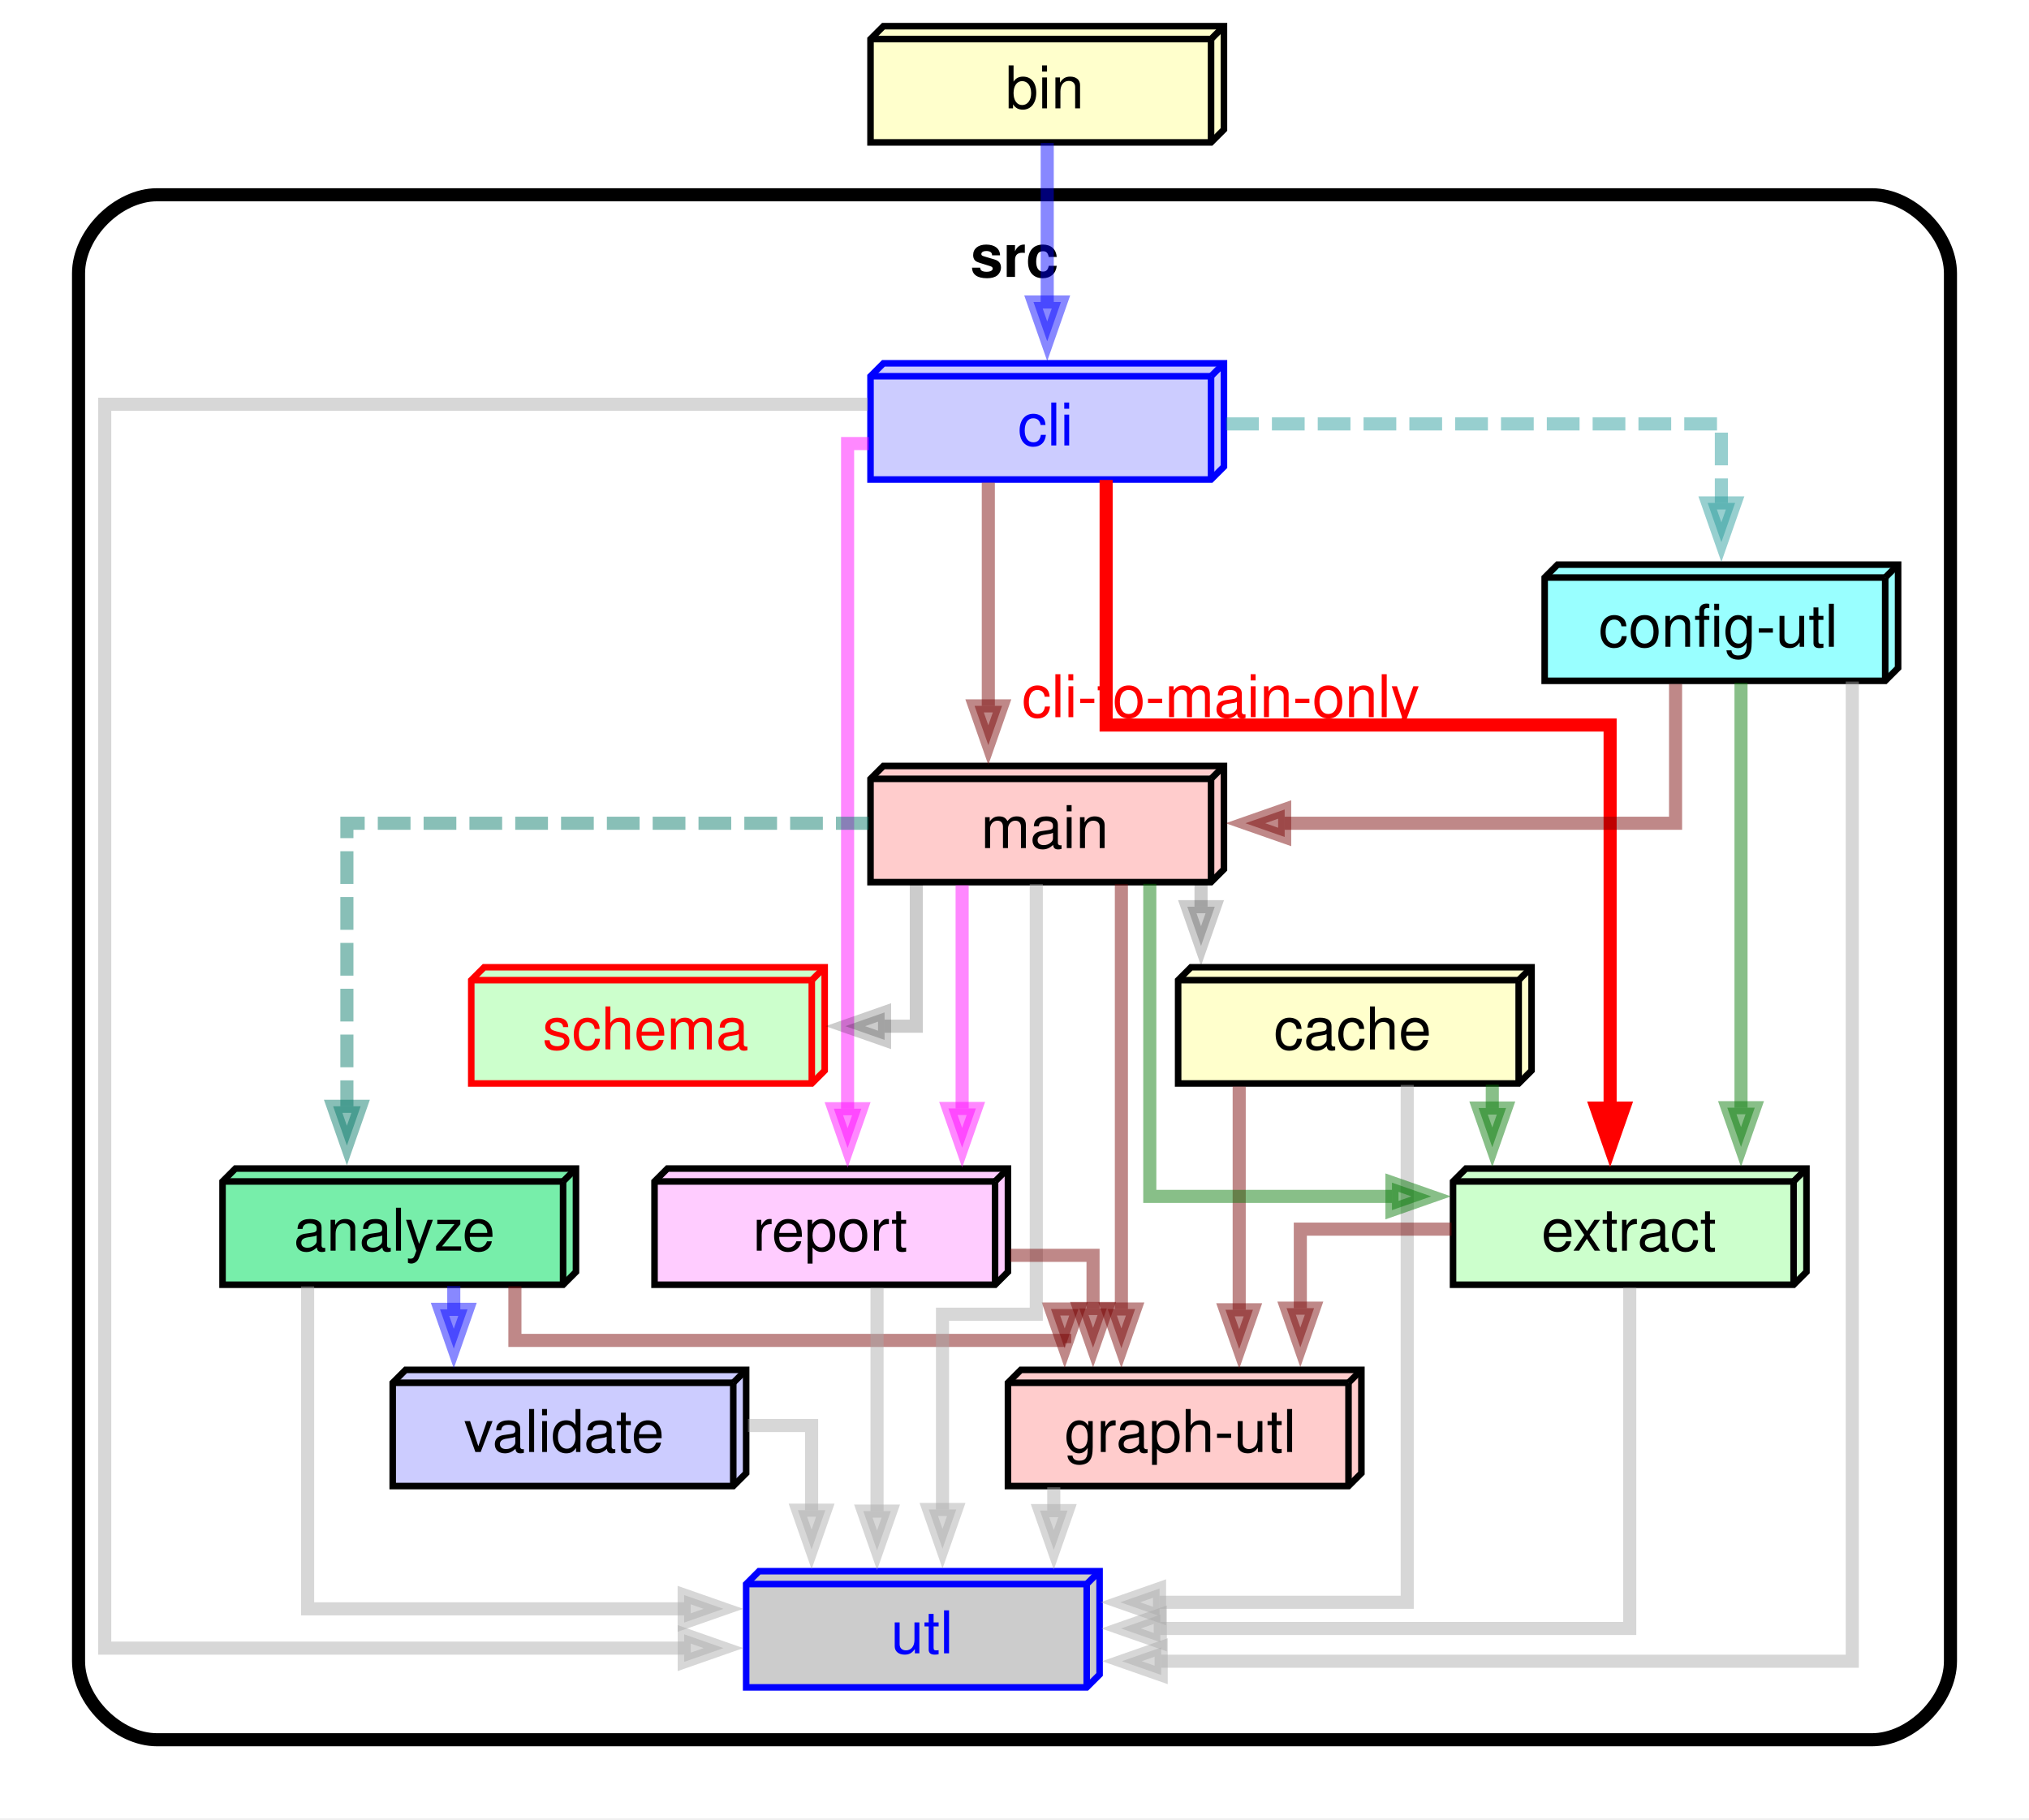
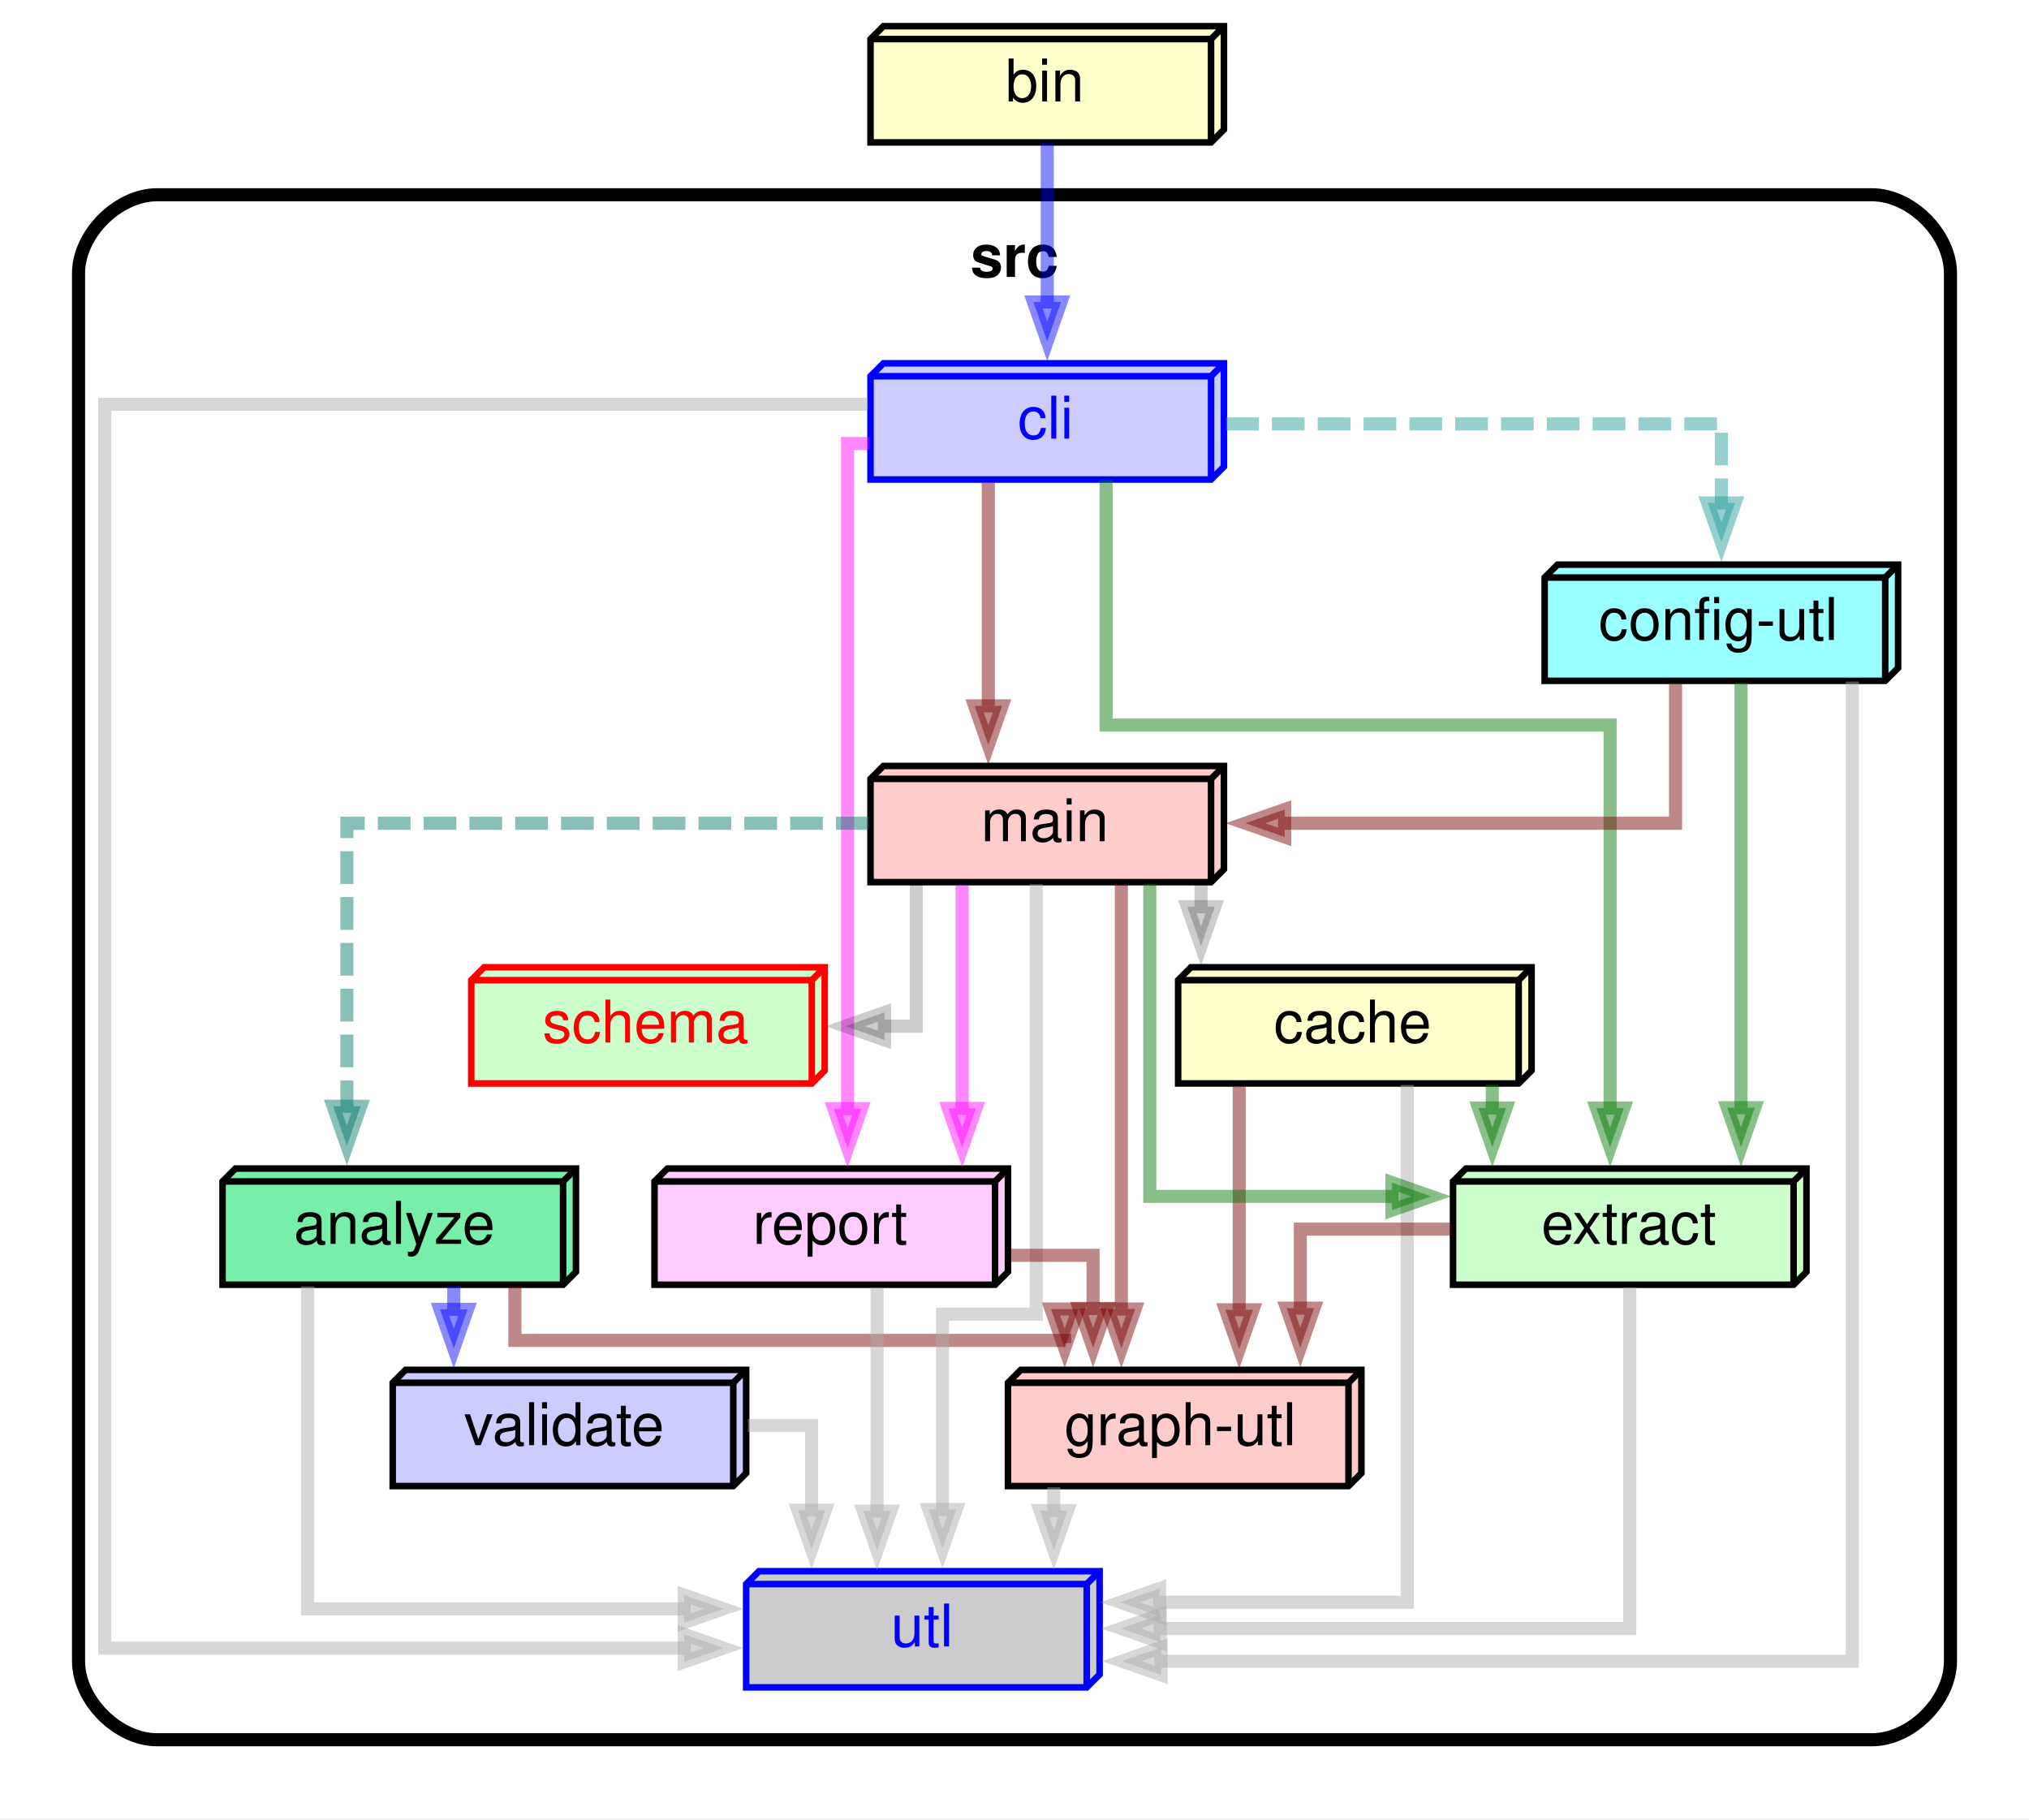
<svg xmlns="http://www.w3.org/2000/svg" xmlns:xlink="http://www.w3.org/1999/xlink" width="310pt" height="278pt" viewBox="0.00 0.00 310.00 278.00">
  <g id="graph0" class="graph" transform="scale(1 1) rotate(0) translate(4 273.75)">
    <polygon fill="white" stroke="none" points="-4,4 -4,-273.75 306,-273.75 306,4 -4,4" />
    <g id="clust1" class="cluster">
      <path fill="#ffffff" stroke="black" stroke-width="2" d="M20,-8C20,-8 282,-8 282,-8 288,-8 294,-14 294,-20 294,-20 294,-232 294,-232 294,-238 288,-244 282,-244 282,-244 20,-244 20,-244 14,-244 8,-238 8,-232 8,-232 8,-20 8,-20 8,-14 14,-8 20,-8" />
      <text xml:space="preserve" text-anchor="middle" x="151" y="-231.45" font-family="Helvetica,sans-Serif" font-weight="bold" font-size="9.00">src</text>
    </g>
    <g id="node1" class="node">
      <g id="a_node1">
        <a xlink:href="https://github.com/sverweij/dependency-cruiser/blob/main/bin/" xlink:title="bin">
          <polygon fill="#ffffcc" stroke="black" points="183,-269.75 130.97,-269.75 129,-267.78 129,-252 181.03,-252 183,-253.97 183,-269.75" />
          <polyline fill="none" stroke="black" points="181.03,-267.78 129,-267.78" />
          <polyline fill="none" stroke="black" points="181.03,-267.78 181.03,-252" />
          <polyline fill="none" stroke="black" points="181.03,-267.78 183,-269.75" />
-           <text xml:space="preserve" text-anchor="start" x="149.62" y="-257.2" font-family="Helvetica,sans-Serif" font-size="9.00">bin</text>
+           <text xml:space="preserve" text-anchor="start" x="149.62" y="-258.25" font-family="Helvetica,sans-Serif" font-size="9.00">bin</text>
        </a>
      </g>
    </g>
    <g id="node2" class="node">
      <g id="a_node2">
        <a xlink:href="https://github.com/sverweij/dependency-cruiser/blob/main/src/cli" xlink:title="not-reachable-from-folder-index">
          <polygon fill="#ccccff" stroke="blue" points="183,-218.25 130.97,-218.25 129,-216.28 129,-200.5 181.03,-200.5 183,-202.47 183,-218.25" />
          <polyline fill="none" stroke="blue" points="181.03,-216.28 129,-216.28" />
          <polyline fill="none" stroke="blue" points="181.03,-216.28 181.03,-200.5" />
          <polyline fill="none" stroke="blue" points="181.03,-216.28 183,-218.25" />
-           <text xml:space="preserve" text-anchor="start" x="151.5" y="-205.7" font-family="Helvetica,sans-Serif" font-size="9.00" fill="blue">cli</text>
+           <text xml:space="preserve" text-anchor="start" x="151.5" y="-206.75" font-family="Helvetica,sans-Serif" font-size="9.00" fill="blue">cli</text>
        </a>
      </g>
    </g>
    <g id="edge1" class="edge">
      <path fill="none" stroke="#0000ff" stroke-width="2" stroke-opacity="0.467" d="M156,-251.9C156,-251.9 156,-227.62 156,-227.62" />
      <polygon fill="#0000ff" fill-opacity="0.467" stroke="#0000ff" stroke-width="2" stroke-opacity="0.467" points="158.1,-227.62 156,-221.62 153.9,-227.62 158.1,-227.62" />
    </g>
    <g id="node5" class="node">
      <g id="a_node5">
        <a xlink:href="https://github.com/sverweij/dependency-cruiser/blob/main/src/utl" xlink:title="utl-module-not-shared-enough">
          <polygon fill="#cccccc" stroke="blue" points="164,-33.75 111.97,-33.75 110,-31.78 110,-16 162.03,-16 164,-17.97 164,-33.75" />
          <polyline fill="none" stroke="blue" points="162.03,-31.78 110,-31.78" />
          <polyline fill="none" stroke="blue" points="162.03,-31.78 162.03,-16" />
          <polyline fill="none" stroke="blue" points="162.03,-31.78 164,-33.75" />
-           <text xml:space="preserve" text-anchor="start" x="132.12" y="-21.2" font-family="Helvetica,sans-Serif" font-size="9.00" fill="blue">utl</text>
+           <text xml:space="preserve" text-anchor="start" x="132.12" y="-22.25" font-family="Helvetica,sans-Serif" font-size="9.00" fill="blue">utl</text>
        </a>
      </g>
    </g>
    <g id="edge10" class="edge">
      <path fill="none" stroke="#aaaaaa" stroke-width="2" stroke-opacity="0.467" d="M128.58,-212C86.8,-212 12,-212 12,-212 12,-212 12,-22 12,-22 12,-22 100.54,-22 100.54,-22" />
      <polygon fill="#aaaaaa" fill-opacity="0.467" stroke="#aaaaaa" stroke-width="2" stroke-opacity="0.467" points="100.54,-24.1 106.54,-22 100.54,-19.9 100.54,-24.1" />
    </g>
    <g id="node8" class="node">
      <g id="a_node8">
        <a xlink:href="https://github.com/sverweij/dependency-cruiser/blob/main/src/extract" xlink:title="extract">
          <polygon fill="#ccffcc" stroke="black" points="272,-95.25 219.97,-95.25 218,-93.28 218,-77.5 270.03,-77.5 272,-79.47 272,-95.25" />
          <polyline fill="none" stroke="black" points="270.03,-93.28 218,-93.28" />
          <polyline fill="none" stroke="black" points="270.03,-93.28 270.03,-77.5" />
          <polyline fill="none" stroke="black" points="270.03,-93.28 272,-95.25" />
-           <text xml:space="preserve" text-anchor="start" x="231.5" y="-82.7" font-family="Helvetica,sans-Serif" font-size="9.00">extract</text>
+           <text xml:space="preserve" text-anchor="start" x="231.5" y="-83.75" font-family="Helvetica,sans-Serif" font-size="9.00">extract</text>
        </a>
      </g>
    </g>
    <g id="edge11" class="edge">
-       <g id="a_edge11">
-         <a xlink:title="cli-to-main-only">
-           <path fill="none" stroke="red" stroke-width="2" d="M165,-200.43C165,-186.96 165,-163 165,-163 165,-163 242,-163 242,-163 242,-163 242,-104.49 242,-104.49" />
-           <polygon fill="red" stroke="red" stroke-width="2" points="244.1,-104.49 242,-98.49 239.9,-104.49 244.1,-104.49" />
-         </a>
-       </g>
-       <text xml:space="preserve" text-anchor="middle" x="182.54" y="-164.2" font-family="Helvetica,sans-Serif" font-size="9.00" fill="red">cli-to-main-only</text>
+       <path fill="none" stroke="#007700" stroke-width="2" stroke-opacity="0.467" d="M165,-200.43C165,-186.96 165,-163 165,-163 165,-163 242,-163 242,-163 242,-163 242,-104.49 242,-104.49" />
+       <polygon fill="#007700" fill-opacity="0.467" stroke="#007700" stroke-width="2" stroke-opacity="0.467" points="244.1,-104.49 242,-98.49 239.9,-104.49 244.1,-104.49" />
    </g>
    <g id="node9" class="node">
      <g id="a_node9">
        <a xlink:href="https://github.com/sverweij/dependency-cruiser/blob/main/src/config-utl" xlink:title="config-utl">
          <polygon fill="#99ffff" stroke="black" points="286,-187.5 233.97,-187.5 232,-185.53 232,-169.75 284.03,-169.75 286,-171.72 286,-187.5" />
          <polyline fill="none" stroke="black" points="284.03,-185.53 232,-185.53" />
          <polyline fill="none" stroke="black" points="284.03,-185.53 284.03,-169.75" />
          <polyline fill="none" stroke="black" points="284.03,-185.53 286,-187.5" />
-           <text xml:space="preserve" text-anchor="start" x="240.25" y="-174.95" font-family="Helvetica,sans-Serif" font-size="9.00">config-utl</text>
+           <text xml:space="preserve" text-anchor="start" x="240.25" y="-176" font-family="Helvetica,sans-Serif" font-size="9.00">config-utl</text>
        </a>
      </g>
    </g>
    <g id="edge8" class="edge">
      <path fill="none" stroke="#229999" stroke-width="2" stroke-dasharray="5,2" stroke-opacity="0.467" d="M183.33,-209C213.85,-209 259,-209 259,-209 259,-209 259,-196.93 259,-196.93" />
      <polygon fill="#229999" fill-opacity="0.467" stroke="#229999" stroke-width="2" stroke-opacity="0.467" points="261.1,-196.93 259,-190.93 256.9,-196.93 261.1,-196.93" />
    </g>
    <g id="node10" class="node">
      <g id="a_node10">
        <a xlink:href="https://github.com/sverweij/dependency-cruiser/blob/main/src/main" xlink:title="main">
          <polygon fill="#ffcccc" stroke="black" points="183,-156.75 130.97,-156.75 129,-154.78 129,-139 181.03,-139 183,-140.97 183,-156.75" />
          <polyline fill="none" stroke="black" points="181.03,-154.78 129,-154.78" />
          <polyline fill="none" stroke="black" points="181.03,-154.78 181.03,-139" />
          <polyline fill="none" stroke="black" points="181.03,-154.78 183,-156.75" />
-           <text xml:space="preserve" text-anchor="start" x="145.88" y="-144.2" font-family="Helvetica,sans-Serif" font-size="9.00">main</text>
+           <text xml:space="preserve" text-anchor="start" x="145.88" y="-145.25" font-family="Helvetica,sans-Serif" font-size="9.00">main</text>
        </a>
      </g>
    </g>
    <g id="edge9" class="edge">
      <path fill="none" stroke="#770000" stroke-width="2" stroke-opacity="0.467" d="M147,-200.03C147,-200.03 147,-165.93 147,-165.93" />
      <polygon fill="#770000" fill-opacity="0.467" stroke="#770000" stroke-width="2" stroke-opacity="0.467" points="149.1,-165.93 147,-159.93 144.9,-165.93 149.1,-165.93" />
    </g>
    <g id="node11" class="node">
      <g id="a_node11">
        <a xlink:href="https://github.com/sverweij/dependency-cruiser/blob/main/src/report" xlink:title="report">
          <polygon fill="#ffccff" stroke="black" points="150,-95.25 97.97,-95.25 96,-93.28 96,-77.5 148.03,-77.5 150,-79.47 150,-95.25" />
          <polyline fill="none" stroke="black" points="148.03,-93.28 96,-93.28" />
          <polyline fill="none" stroke="black" points="148.03,-93.28 148.03,-77.5" />
          <polyline fill="none" stroke="black" points="148.03,-93.28 150,-95.25" />
-           <text xml:space="preserve" text-anchor="start" x="111" y="-82.7" font-family="Helvetica,sans-Serif" font-size="9.00">report</text>
+           <text xml:space="preserve" text-anchor="start" x="111" y="-83.75" font-family="Helvetica,sans-Serif" font-size="9.00">report</text>
        </a>
      </g>
    </g>
    <g id="edge12" class="edge">
      <path fill="none" stroke="#ff00ff" stroke-width="2" stroke-opacity="0.467" d="M128.76,-206C126.76,-206 125.5,-206 125.5,-206 125.5,-206 125.5,-104.39 125.5,-104.39" />
      <polygon fill="#ff00ff" fill-opacity="0.467" stroke="#ff00ff" stroke-width="2" stroke-opacity="0.467" points="127.6,-104.39 125.5,-98.39 123.4,-104.39 127.6,-104.39" />
    </g>
    <g id="node3" class="node">
      <g id="a_node3">
        <a xlink:href="https://github.com/sverweij/dependency-cruiser/blob/main/src/analyze" xlink:title="analyze">
          <polygon fill="#77eeaa" stroke="black" points="84,-95.25 31.97,-95.25 30,-93.28 30,-77.5 82.03,-77.5 84,-79.47 84,-95.25" />
          <polyline fill="none" stroke="black" points="82.03,-93.28 30,-93.28" />
          <polyline fill="none" stroke="black" points="82.03,-93.28 82.03,-77.5" />
          <polyline fill="none" stroke="black" points="82.03,-93.28 84,-95.25" />
-           <text xml:space="preserve" text-anchor="start" x="40.88" y="-82.7" font-family="Helvetica,sans-Serif" font-size="9.00">analyze</text>
+           <text xml:space="preserve" text-anchor="start" x="40.88" y="-83.75" font-family="Helvetica,sans-Serif" font-size="9.00">analyze</text>
        </a>
      </g>
    </g>
    <g id="node4" class="node">
      <g id="a_node4">
        <a xlink:href="https://github.com/sverweij/dependency-cruiser/blob/main/src/graph-utl" xlink:title="graph-utl">
          <polygon fill="#ffcccc" stroke="black" points="204,-64.5 151.97,-64.5 150,-62.53 150,-46.75 202.03,-46.75 204,-48.72 204,-64.5" />
          <polyline fill="none" stroke="black" points="202.03,-62.53 150,-62.53" />
          <polyline fill="none" stroke="black" points="202.03,-62.53 202.03,-46.75" />
          <polyline fill="none" stroke="black" points="202.03,-62.53 204,-64.5" />
-           <text xml:space="preserve" text-anchor="start" x="158.62" y="-51.95" font-family="Helvetica,sans-Serif" font-size="9.00">graph-utl</text>
+           <text xml:space="preserve" text-anchor="start" x="158.62" y="-53" font-family="Helvetica,sans-Serif" font-size="9.00">graph-utl</text>
        </a>
      </g>
    </g>
    <g id="edge2" class="edge">
      <path fill="none" stroke="#770000" stroke-width="2" stroke-opacity="0.467" d="M74.67,-77.28C74.67,-73.08 74.67,-69 74.67,-69 74.67,-69 158.67,-69 158.67,-69 158.67,-69 158.67,-68.58 158.67,-68.58" />
      <polygon fill="#770000" fill-opacity="0.467" stroke="#770000" stroke-width="2" stroke-opacity="0.467" points="160.77,-73.8 158.67,-67.8 156.57,-73.8 160.77,-73.8" />
    </g>
    <g id="edge3" class="edge">
      <path fill="none" stroke="#aaaaaa" stroke-width="2" stroke-opacity="0.467" d="M43,-77.25C43,-60.84 43,-28 43,-28 43,-28 100.53,-28 100.53,-28" />
      <polygon fill="#aaaaaa" fill-opacity="0.467" stroke="#aaaaaa" stroke-width="2" stroke-opacity="0.467" points="100.53,-30.1 106.53,-28 100.53,-25.9 100.53,-30.1" />
    </g>
    <g id="node6" class="node">
      <g id="a_node6">
        <a xlink:href="https://github.com/sverweij/dependency-cruiser/blob/main/src/validate" xlink:title="validate">
          <polygon fill="#ccccff" stroke="black" points="110,-64.5 57.97,-64.5 56,-62.53 56,-46.75 108.03,-46.75 110,-48.72 110,-64.5" />
          <polyline fill="none" stroke="black" points="108.03,-62.53 56,-62.53" />
          <polyline fill="none" stroke="black" points="108.03,-62.53 108.03,-46.75" />
          <polyline fill="none" stroke="black" points="108.03,-62.53 110,-64.5" />
-           <text xml:space="preserve" text-anchor="start" x="66.88" y="-51.95" font-family="Helvetica,sans-Serif" font-size="9.00">validate</text>
+           <text xml:space="preserve" text-anchor="start" x="66.88" y="-53" font-family="Helvetica,sans-Serif" font-size="9.00">validate</text>
        </a>
      </g>
    </g>
    <g id="edge4" class="edge">
      <path fill="none" stroke="#0000ff" stroke-width="2" stroke-opacity="0.467" d="M65.33,-77.32C65.33,-77.32 65.33,-73.75 65.33,-73.75" />
      <polygon fill="#0000ff" fill-opacity="0.467" stroke="#0000ff" stroke-width="2" stroke-opacity="0.467" points="67.43,-73.75 65.33,-67.75 63.23,-73.75 67.43,-73.75" />
    </g>
    <g id="edge18" class="edge">
      <path fill="none" stroke="#aaaaaa" stroke-width="2" stroke-opacity="0.467" d="M157,-46.57C157,-46.57 157,-43 157,-43" />
      <polygon fill="#aaaaaa" fill-opacity="0.467" stroke="#aaaaaa" stroke-width="2" stroke-opacity="0.467" points="159.1,-43 157,-37 154.9,-43 159.1,-43" />
    </g>
    <g id="edge28" class="edge">
      <path fill="none" stroke="#aaaaaa" stroke-width="2" stroke-opacity="0.467" d="M110.28,-56C115.82,-56 120,-56 120,-56 120,-56 120,-43.07 120,-43.07" />
      <polygon fill="#aaaaaa" fill-opacity="0.467" stroke="#aaaaaa" stroke-width="2" stroke-opacity="0.467" points="122.1,-43.07 120,-37.07 117.9,-43.07 122.1,-43.07" />
    </g>
    <g id="node7" class="node">
      <g id="a_node7">
        <a xlink:href="https://github.com/sverweij/dependency-cruiser/blob/main/src/cache" xlink:title="cache">
          <polygon fill="#ffffcc" stroke="black" points="230,-126 177.97,-126 176,-124.03 176,-108.25 228.03,-108.25 230,-110.22 230,-126" />
          <polyline fill="none" stroke="black" points="228.03,-124.03 176,-124.03" />
          <polyline fill="none" stroke="black" points="228.03,-124.03 228.03,-108.25" />
          <polyline fill="none" stroke="black" points="228.03,-124.03 230,-126" />
-           <text xml:space="preserve" text-anchor="start" x="190.62" y="-113.45" font-family="Helvetica,sans-Serif" font-size="9.00">cache</text>
+           <text xml:space="preserve" text-anchor="start" x="190.62" y="-114.5" font-family="Helvetica,sans-Serif" font-size="9.00">cache</text>
        </a>
      </g>
    </g>
    <g id="edge7" class="edge">
      <path fill="none" stroke="#770000" stroke-width="2" stroke-opacity="0.467" d="M185.33,-107.78C185.33,-107.78 185.33,-73.68 185.33,-73.68" />
      <polygon fill="#770000" fill-opacity="0.467" stroke="#770000" stroke-width="2" stroke-opacity="0.467" points="187.43,-73.68 185.33,-67.68 183.23,-73.68 187.43,-73.68" />
    </g>
    <g id="edge6" class="edge">
      <path fill="none" stroke="#aaaaaa" stroke-width="2" stroke-opacity="0.467" d="M211,-108.03C211,-85.51 211,-29 211,-29 211,-29 173.16,-29 173.16,-29" />
      <polygon fill="#aaaaaa" fill-opacity="0.467" stroke="#aaaaaa" stroke-width="2" stroke-opacity="0.467" points="173.16,-26.9 167.16,-29 173.16,-31.1 173.16,-26.9" />
    </g>
    <g id="edge5" class="edge">
      <path fill="none" stroke="#007700" stroke-width="2" stroke-opacity="0.467" d="M224,-108.07C224,-108.07 224,-104.5 224,-104.5" />
      <polygon fill="#007700" fill-opacity="0.467" stroke="#007700" stroke-width="2" stroke-opacity="0.467" points="226.1,-104.5 224,-98.5 221.9,-104.5 226.1,-104.5" />
    </g>
    <g id="edge17" class="edge">
      <path fill="none" stroke="#770000" stroke-width="2" stroke-opacity="0.467" d="M217.77,-86C205.91,-86 194.67,-86 194.67,-86 194.67,-86 194.67,-73.93 194.67,-73.93" />
      <polygon fill="#770000" fill-opacity="0.467" stroke="#770000" stroke-width="2" stroke-opacity="0.467" points="196.77,-73.93 194.67,-67.93 192.57,-73.93 196.77,-73.93" />
    </g>
    <g id="edge16" class="edge">
      <path fill="none" stroke="#aaaaaa" stroke-width="2" stroke-opacity="0.467" d="M245,-77.05C245,-59.88 245,-25 245,-25 245,-25 173.28,-25 173.28,-25" />
      <polygon fill="#aaaaaa" fill-opacity="0.467" stroke="#aaaaaa" stroke-width="2" stroke-opacity="0.467" points="173.28,-22.9 167.28,-25 173.28,-27.1 173.28,-22.9" />
    </g>
    <g id="edge15" class="edge">
      <path fill="none" stroke="#aaaaaa" stroke-width="2" stroke-opacity="0.467" d="M279,-169.64C279,-136.09 279,-20 279,-20 279,-20 173.41,-20 173.41,-20" />
      <polygon fill="#aaaaaa" fill-opacity="0.467" stroke="#aaaaaa" stroke-width="2" stroke-opacity="0.467" points="173.41,-17.9 167.41,-20 173.41,-22.1 173.41,-17.9" />
    </g>
    <g id="edge13" class="edge">
      <path fill="none" stroke="#007700" stroke-width="2" stroke-opacity="0.467" d="M262,-169.44C262,-169.44 262,-104.55 262,-104.55" />
      <polygon fill="#007700" fill-opacity="0.467" stroke="#007700" stroke-width="2" stroke-opacity="0.467" points="264.1,-104.55 262,-98.55 259.9,-104.55 264.1,-104.55" />
    </g>
    <g id="edge14" class="edge">
      <path fill="none" stroke="#770000" stroke-width="2" stroke-opacity="0.467" d="M252,-169.27C252,-160.26 252,-148 252,-148 252,-148 192.28,-148 192.28,-148" />
      <polygon fill="#770000" fill-opacity="0.467" stroke="#770000" stroke-width="2" stroke-opacity="0.467" points="192.28,-145.9 186.28,-148 192.28,-150.1 192.28,-145.9" />
    </g>
    <g id="edge20" class="edge">
      <path fill="none" stroke="#007766" stroke-width="2" stroke-dasharray="5,2" stroke-opacity="0.467" d="M128.72,-148C97.02,-148 49,-148 49,-148 49,-148 49,-104.76 49,-104.76" />
      <polygon fill="#007766" fill-opacity="0.467" stroke="#007766" stroke-width="2" stroke-opacity="0.467" points="51.1,-104.76 49,-98.76 46.9,-104.76 51.1,-104.76" />
    </g>
    <g id="edge24" class="edge">
      <path fill="none" stroke="#770000" stroke-width="2" stroke-opacity="0.467" d="M167.33,-138.69C167.33,-138.69 167.33,-73.8 167.33,-73.8" />
      <polygon fill="#770000" fill-opacity="0.467" stroke="#770000" stroke-width="2" stroke-opacity="0.467" points="169.43,-73.8 167.33,-67.8 165.23,-73.8 169.43,-73.8" />
    </g>
    <g id="edge22" class="edge">
      <path fill="none" stroke="#aaaaaa" stroke-width="2" stroke-opacity="0.467" d="M154.33,-138.69C154.33,-118.7 154.33,-73 154.33,-73 154.33,-73 140,-73 140,-73 140,-73 140,-43.18 140,-43.18" />
      <polygon fill="#aaaaaa" fill-opacity="0.467" stroke="#aaaaaa" stroke-width="2" stroke-opacity="0.467" points="142.1,-43.18 140,-37.18 137.9,-43.18 142.1,-43.18" />
    </g>
    <g id="edge21" class="edge">
      <path fill="none" stroke="#000000" stroke-width="2" stroke-dasharray="5,2" stroke-opacity="0.2" d="M179.5,-138.82C179.5,-138.82 179.5,-135.25 179.5,-135.25" />
      <polygon fill="#000000" fill-opacity="0.2" stroke="#000000" stroke-width="2" stroke-opacity="0.2" points="181.6,-135.25 179.5,-129.25 177.4,-135.25 181.6,-135.25" />
    </g>
    <g id="edge19" class="edge">
      <path fill="none" stroke="#007700" stroke-width="2" stroke-opacity="0.467" d="M171.67,-138.74C171.67,-122.66 171.67,-91 171.67,-91 171.67,-91 208.67,-91 208.67,-91" />
      <polygon fill="#007700" fill-opacity="0.467" stroke="#007700" stroke-width="2" stroke-opacity="0.467" points="208.67,-93.1 214.67,-91 208.67,-88.9 208.67,-93.1" />
    </g>
    <g id="edge23" class="edge">
      <path fill="none" stroke="#ff00ff" stroke-width="2" stroke-opacity="0.467" d="M143,-138.53C143,-138.53 143,-104.43 143,-104.43" />
      <polygon fill="#ff00ff" fill-opacity="0.467" stroke="#ff00ff" stroke-width="2" stroke-opacity="0.467" points="145.1,-104.43 143,-98.43 140.9,-104.43 145.1,-104.43" />
    </g>
    <g id="node12" class="node">
      <g id="a_node12">
        <a xlink:href="https://github.com/sverweij/dependency-cruiser/blob/main/src/schema" xlink:title="not-unreachable-from-cli">
          <polygon fill="#ccffcc" stroke="red" points="122,-126 69.97,-126 68,-124.03 68,-108.25 120.03,-108.25 122,-110.22 122,-126" />
          <polyline fill="none" stroke="red" points="120.03,-124.03 68,-124.03" />
          <polyline fill="none" stroke="red" points="120.03,-124.03 120.03,-108.25" />
          <polyline fill="none" stroke="red" points="120.03,-124.03 122,-126" />
-           <text xml:space="preserve" text-anchor="start" x="78.88" y="-113.45" font-family="Helvetica,sans-Serif" font-size="9.00" fill="red">schema</text>
+           <text xml:space="preserve" text-anchor="start" x="78.88" y="-114.5" font-family="Helvetica,sans-Serif" font-size="9.00" fill="red">schema</text>
        </a>
      </g>
    </g>
    <g id="edge25" class="edge">
      <path fill="none" stroke="#000000" stroke-width="2" stroke-opacity="0.2" d="M136,-138.78C136,-129.67 136,-117 136,-117 136,-117 131.15,-117 131.15,-117" />
      <polygon fill="#000000" fill-opacity="0.2" stroke="#000000" stroke-width="2" stroke-opacity="0.2" points="131.15,-114.9 125.15,-117 131.15,-119.1 131.15,-114.9" />
    </g>
    <g id="edge26" class="edge">
      <path fill="none" stroke="#770000" stroke-width="2" stroke-opacity="0.467" d="M150.34,-82C157.38,-82 163,-82 163,-82 163,-82 163,-73.88 163,-73.88" />
      <polygon fill="#770000" fill-opacity="0.467" stroke="#770000" stroke-width="2" stroke-opacity="0.467" points="165.1,-73.88 163,-67.88 160.9,-73.88 165.1,-73.88" />
    </g>
    <g id="edge27" class="edge">
      <path fill="none" stroke="#aaaaaa" stroke-width="2" stroke-opacity="0.467" d="M130,-77.03C130,-77.03 130,-42.93 130,-42.93" />
      <polygon fill="#aaaaaa" fill-opacity="0.467" stroke="#aaaaaa" stroke-width="2" stroke-opacity="0.467" points="132.1,-42.93 130,-36.93 127.9,-42.93 132.1,-42.93" />
    </g>
  </g>
</svg>
